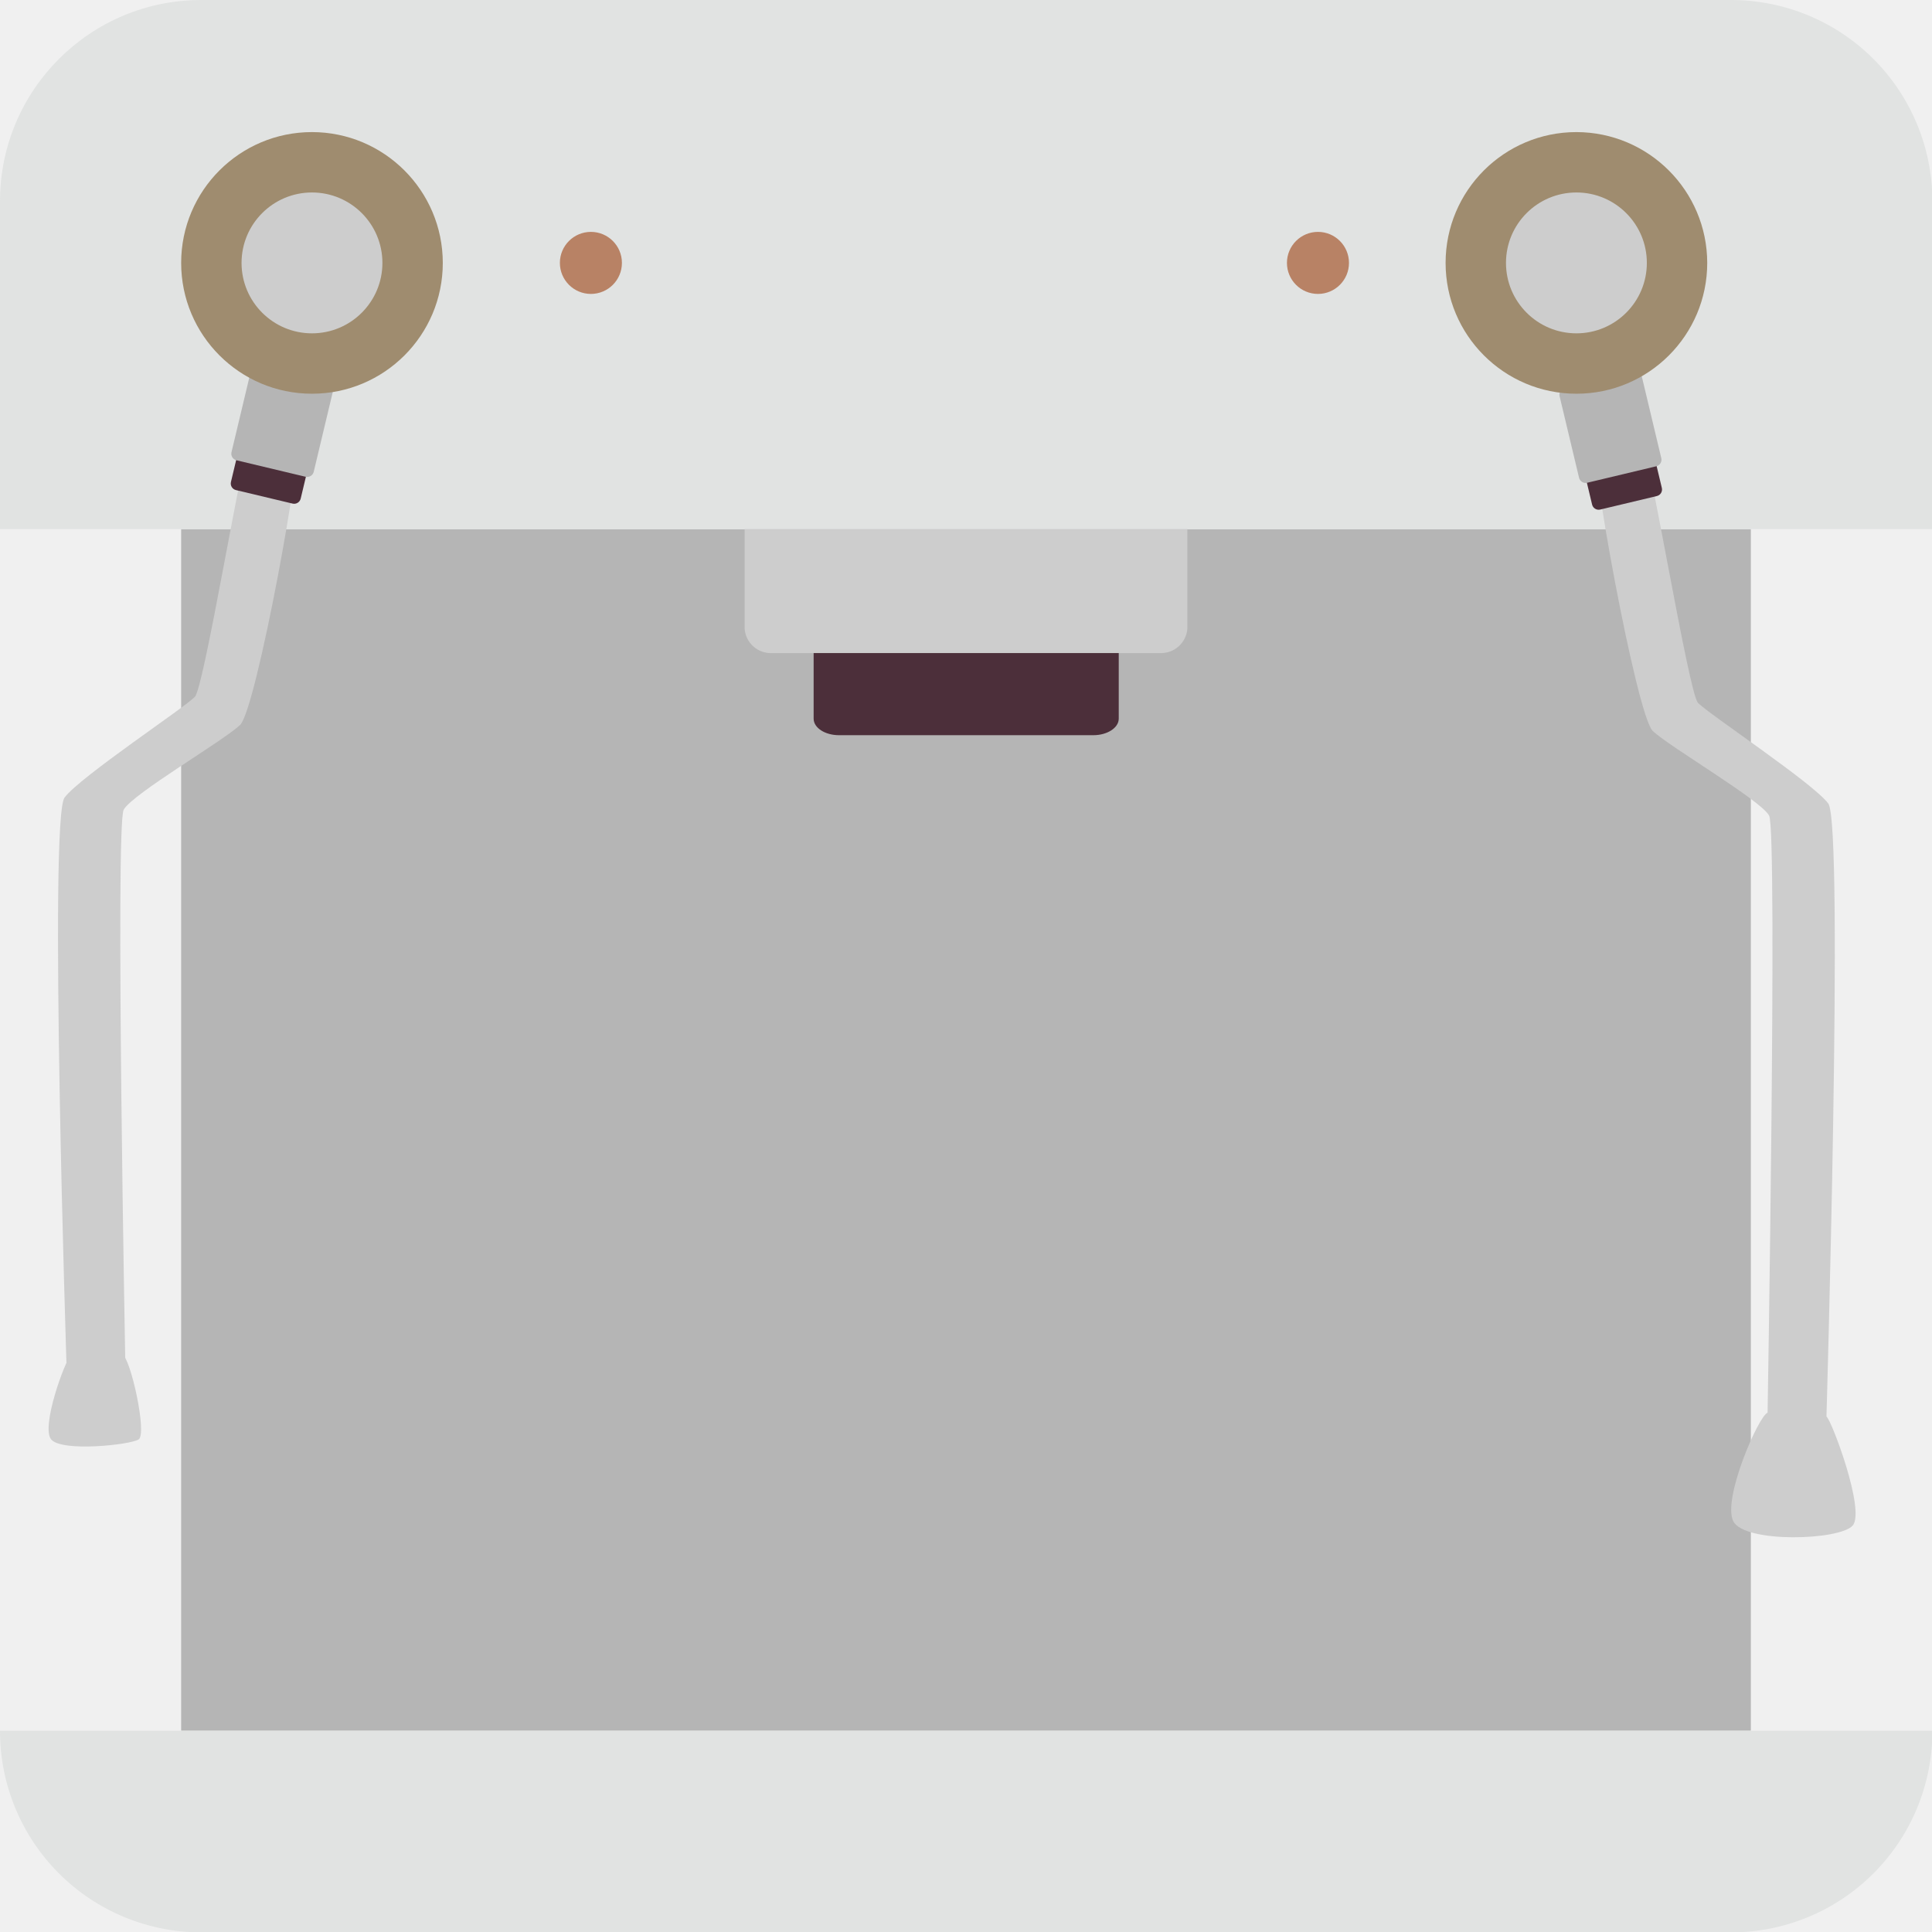
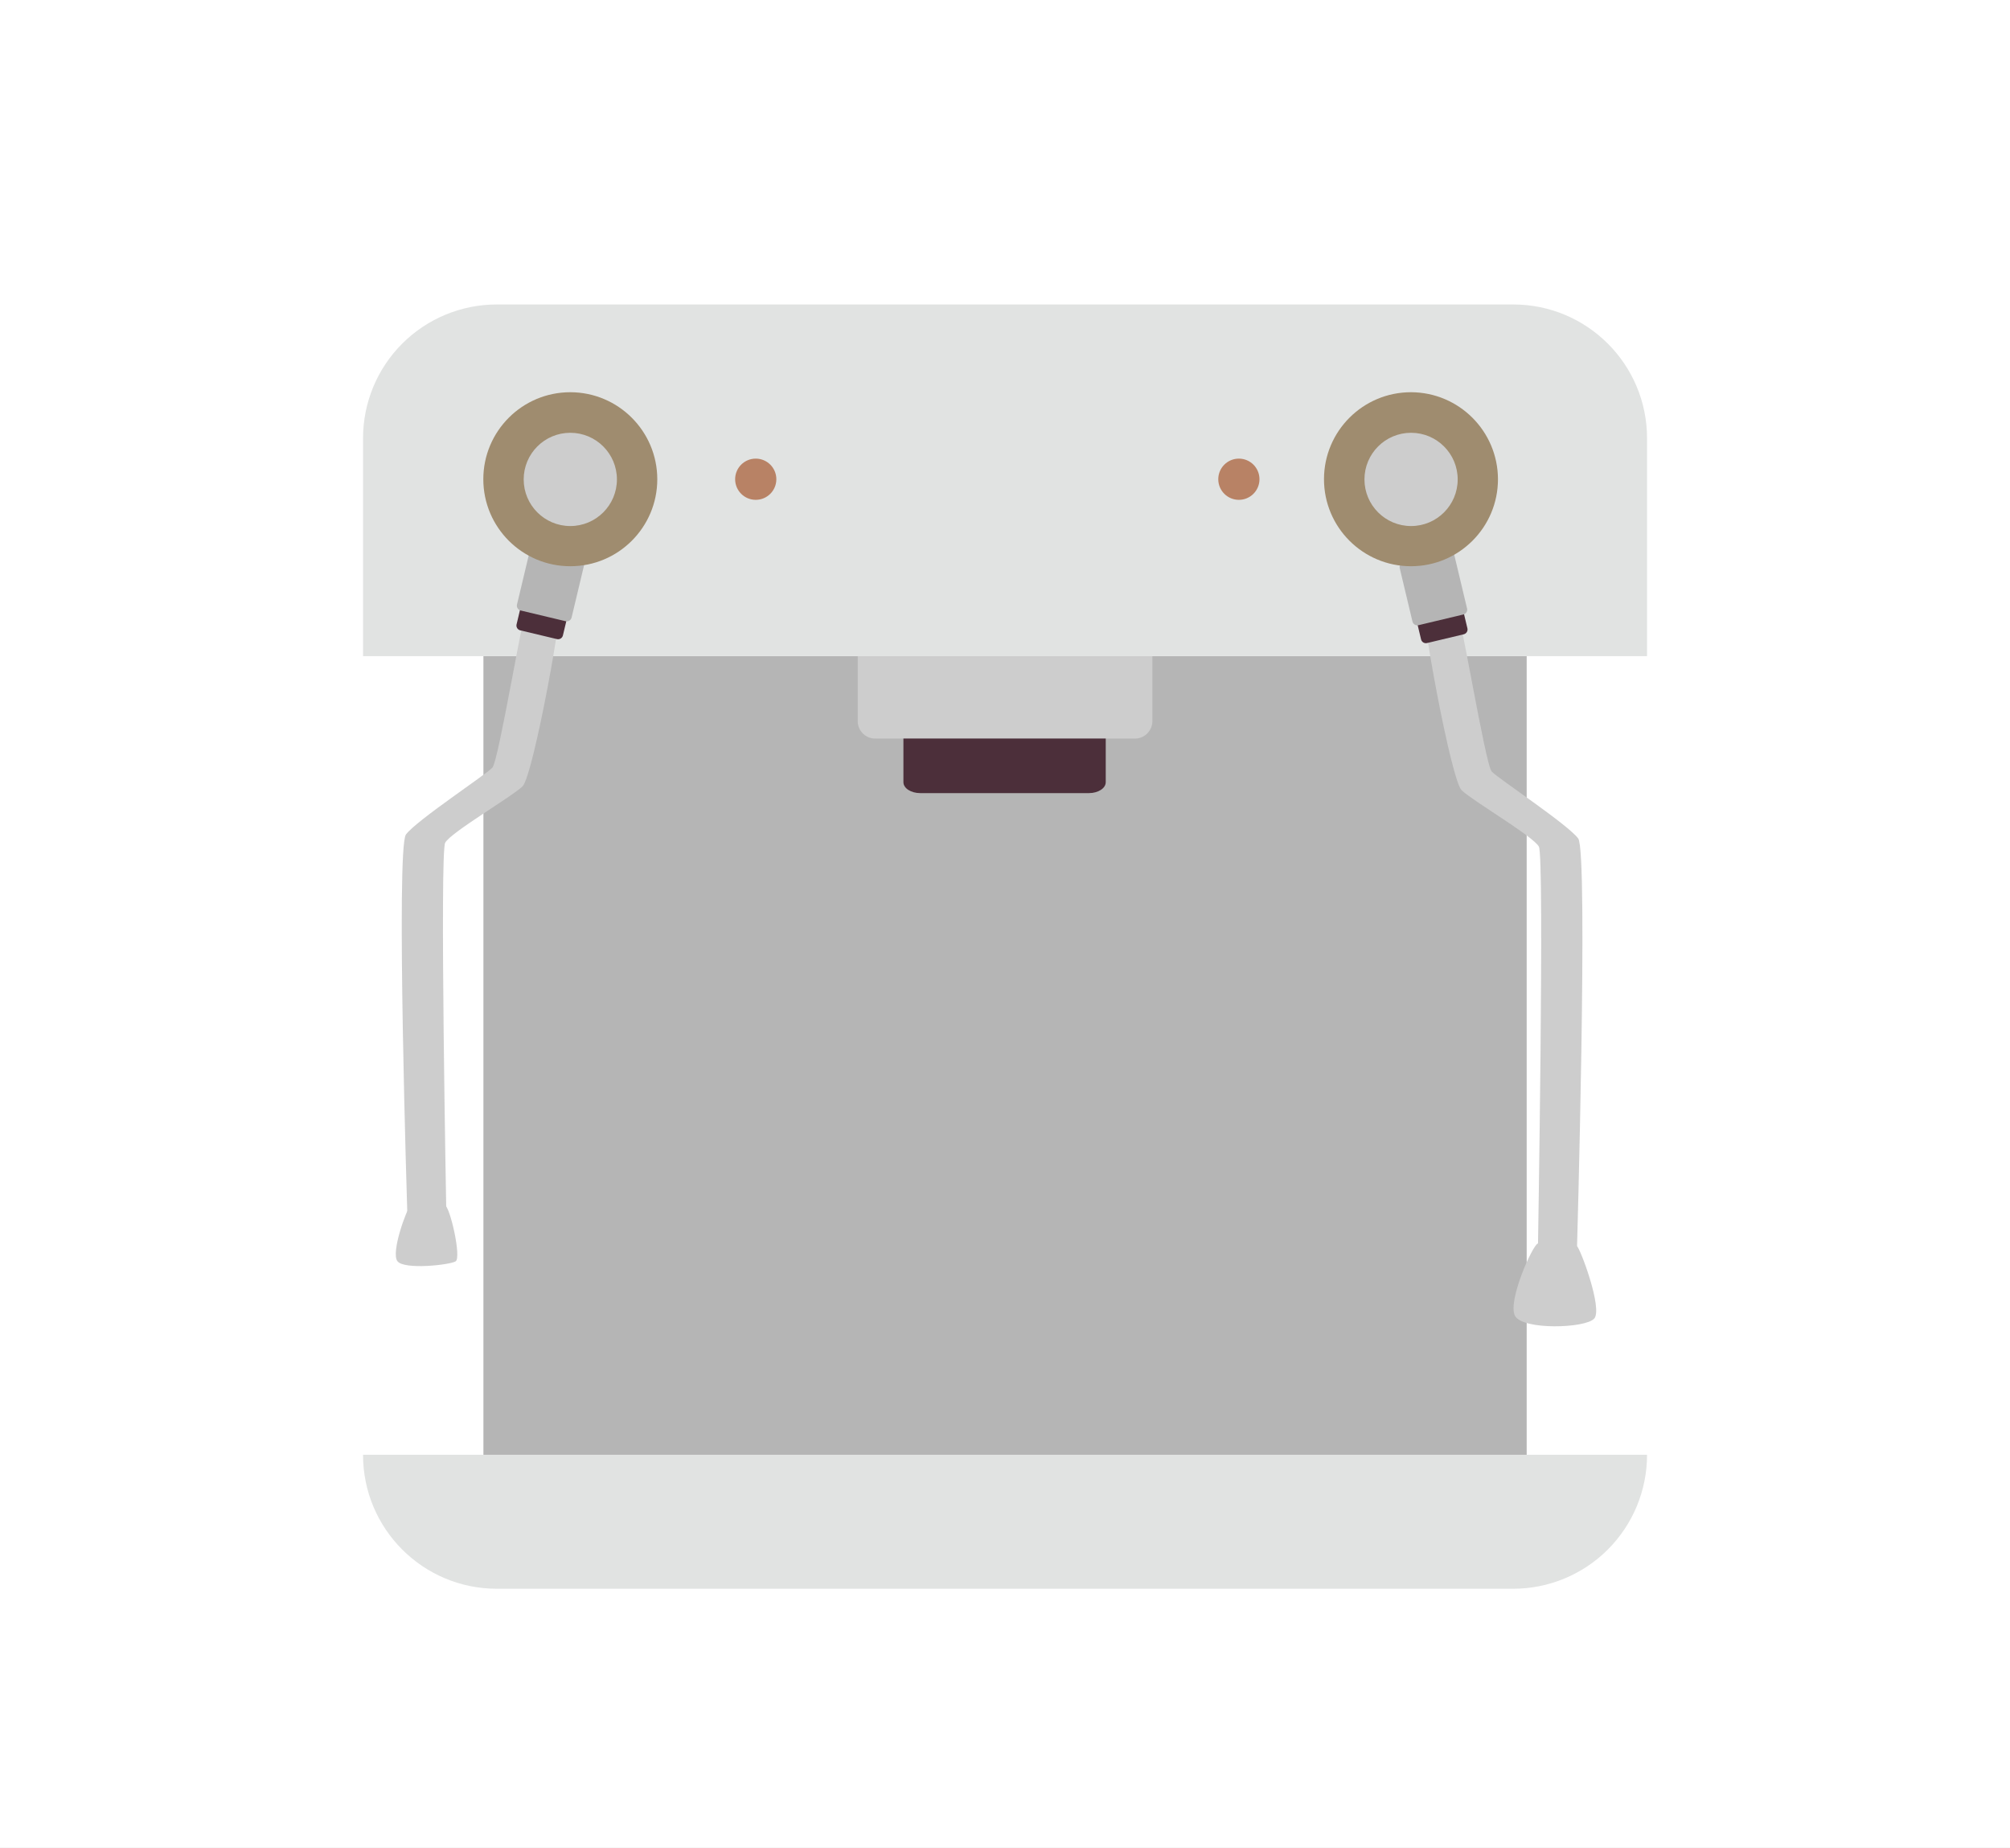
- <svg xmlns="http://www.w3.org/2000/svg" viewBox="0 0 151.97 151.97">
+ <svg xmlns="http://www.w3.org/2000/svg" viewBox="0 0 215.59 198.12">
  <defs>
-     <style>.cls-1{fill:#b5b5b5;}.cls-2{fill:#e1e3e2;}.cls-3{fill:#cdcdcd;}.cls-4{fill:#b88265;}.cls-5{fill:#4c2f3a;}.cls-6{fill:#9f8c6f;}</style>
+     <style>.cls-1{fill:#fff;}.cls-2{fill:none;}.cls-3{fill:#b5b5b5;}.cls-4{fill:#e1e3e2;}.cls-5{fill:#cdcdcd;}.cls-6{fill:#b88265;}.cls-7{fill:#4c2f3a;}.cls-8{fill:#9f8c6f;}</style>
  </defs>
  <g id="Ebene_2" data-name="Ebene 2">
    <g id="Ebene_1-2" data-name="Ebene 1">
+       <g id="Rechteck_2318" data-name="Rechteck 2318">
+         <rect class="cls-1" width="215.59" height="198.12" />
+         <rect class="cls-2" x="0.29" y="0.38" width="215.02" height="197.37" />
+       </g>
      <g id="Siebträger">
-         <rect class="cls-1" x="14.25" y="41.62" width="123.47" height="94.52" />
-         <path class="cls-2" d="M15.83,152H136.14A15.83,15.83,0,0,0,152,136.14H0A15.83,15.83,0,0,0,15.83,152Z" />
-         <path class="cls-2" d="M136.14,0H15.83A15.83,15.83,0,0,0,0,15.83V41.62H152V15.83A15.83,15.83,0,0,0,136.14,0Z" />
-         <path class="cls-3" d="M58.57,41.62v7.8a2.07,2.07,0,0,0,2.18,1.95H91.22a2.08,2.08,0,0,0,2.18-1.95v-7.8Z" />
-         <circle class="cls-4" cx="46.48" cy="20.68" r="2.44" />
-         <circle class="cls-4" cx="103.67" cy="20.68" r="2.44" />
-         <path class="cls-5" d="M64,55.89v.64c0,.72.89,1.3,2,1.3h20c1.1,0,2-.58,2-1.3V51.37H64v1.94" />
-         <path class="cls-3" d="M19.72,34.44C19.15,35,16.08,54,15.33,54.81s-9,6.27-10.25,7.92.16,44.88.16,44.88l4.62-.19s-.8-42.5-.13-43.73,7.88-5.44,9.16-6.67S24,34.77,23.36,34.33,20.3,33.88,19.72,34.44Z" />
-         <path class="cls-3" d="M5.53,106.7c-.38.25-2.34,5.54-1.5,6.53s6.17.43,6.87,0-.64-6.47-1.29-6.7A11.43,11.43,0,0,0,5.53,106.7Z" />
-         <rect class="cls-5" x="18.42" y="35.19" width="5.64" height="3.95" rx="0.53" transform="translate(9.21 -3.92) rotate(13.42)" />
-         <rect class="cls-1" x="18.88" y="29.3" width="6.65" height="7.66" rx="0.53" transform="translate(8.3 -4.25) rotate(13.42)" />
-         <circle class="cls-3" cx="24.54" cy="20.68" r="7.91" />
-         <path class="cls-6" d="M24.54,10.39A10.29,10.29,0,1,0,34.83,20.68,10.3,10.3,0,0,0,24.54,10.39Zm0,15.83a5.54,5.54,0,1,1,5.54-5.54A5.54,5.54,0,0,1,24.54,26.22Z" />
-         <path class="cls-3" d="M143.67,111.43c.39.25,3.08,7.4,2.06,8.57s-8.51,1.4-9.39-.34,2-8.31,2.7-8.54A14.23,14.23,0,0,1,143.67,111.43Z" />
-         <path class="cls-3" d="M129.16,34.91c.58.55,3.65,19.54,4.4,20.37s9,6.27,10.25,7.92-.17,49.21-.17,49.21l-4.62-.19s.8-46.83.14-48.06-7.89-5.44-9.16-6.67-5.11-22.25-4.47-22.69S128.59,34.35,129.16,34.91Z" />
-         <rect class="cls-5" x="124.83" y="35.66" width="5.64" height="3.95" rx="0.53" transform="translate(260.54 44.61) rotate(166.58)" />
-         <rect class="cls-1" x="123.36" y="29.77" width="6.65" height="7.66" rx="0.53" transform="translate(257.7 36.88) rotate(166.58)" />
-         <circle class="cls-3" cx="124.04" cy="20.68" r="7.91" />
-         <path class="cls-6" d="M124,10.39a10.29,10.29,0,1,0,10.29,10.29A10.31,10.31,0,0,0,124,10.39Zm0,15.83a5.54,5.54,0,1,1,5.54-5.54A5.54,5.54,0,0,1,124,26.22Z" />
+         <rect class="cls-3" x="51.85" y="70.36" width="111.9" height="85.66" />
+         <path class="cls-4" d="M53.28,170.37h109A14.36,14.36,0,0,0,176.66,156H38.94A14.35,14.35,0,0,0,53.28,170.37Z" />
+         <path class="cls-4" d="M162.31,32.65h-109A14.34,14.34,0,0,0,38.94,47V70.36H176.66V47A14.35,14.35,0,0,0,162.31,32.65Z" />
+         <path class="cls-5" d="M92,70.36v7.07a1.88,1.88,0,0,0,2,1.77H121.6a1.88,1.88,0,0,0,2-1.77V70.36Z" />
+         <circle class="cls-6" cx="81.06" cy="51.39" r="2.21" />
+         <circle class="cls-6" cx="132.88" cy="51.39" r="2.21" />
+         <path class="cls-7" d="M96.9,83.3v.58c0,.65.81,1.17,1.81,1.17h18.08c1,0,1.81-.52,1.81-1.17V79.2H96.9V81" />
+         <path class="cls-5" d="M56.81,63.85c-.52.51-3.3,17.71-4,18.47S44.63,88,43.54,89.49s.15,40.68.15,40.68l4.18-.17s-.72-38.52-.12-39.63,7.15-4.93,8.3-6.05,4.63-20.16,4.05-20.57A4.18,4.18,0,0,0,56.81,63.85Z" />
+         <path class="cls-5" d="M44,129.34c-.35.23-2.12,5-1.36,5.92s5.59.39,6.23,0-.59-5.86-1.18-6.07A10.21,10.21,0,0,0,44,129.34Z" />
+         <rect class="cls-7" x="55.63" y="64.53" width="5.11" height="3.58" rx="0.53" transform="translate(16.98 -11.69) rotate(13.42)" />
+         <rect class="cls-3" x="56.05" y="59.2" width="6.02" height="6.94" rx="0.53" transform="translate(16.16 -12) rotate(13.42)" />
+         <circle class="cls-5" cx="61.17" cy="51.39" r="7.17" />
+         <path class="cls-8" d="M61.17,42.06a9.33,9.33,0,1,0,9.33,9.33A9.34,9.34,0,0,0,61.17,42.06Zm0,14.35a5,5,0,1,1,5-5A5,5,0,0,1,61.17,56.41Z" />
+         <path class="cls-5" d="M169.14,133.63c.35.22,2.78,6.7,1.86,7.76s-7.71,1.27-8.51-.3,1.87-7.53,2.45-7.74A12.77,12.77,0,0,1,169.14,133.63Z" />
+         <path class="cls-5" d="M156,64.28c.52.5,3.3,17.71,4,18.46s8.19,5.69,9.28,7.18-.15,44.6-.15,44.6l-4.18-.18s.72-42.43.11-43.55-7.14-4.93-8.29-6.05-4.63-20.15-4.05-20.56A4.13,4.13,0,0,1,156,64.28Z" />
+         <rect class="cls-7" x="152.06" y="64.96" width="5.11" height="3.58" rx="0.53" transform="translate(320.5 95.79) rotate(166.58)" />
+         <rect class="cls-3" x="150.73" y="59.62" width="6.02" height="6.94" rx="0.53" transform="translate(317.93 88.78) rotate(166.58)" />
+         <circle class="cls-5" cx="151.35" cy="51.39" r="7.17" />
+         <path class="cls-8" d="M151.35,42.06a9.33,9.33,0,1,0,9.32,9.33A9.35,9.35,0,0,0,151.35,42.06Zm0,14.35a5,5,0,1,1,5-5A5,5,0,0,1,151.35,56.41Z" />
      </g>
    </g>
  </g>
</svg>
